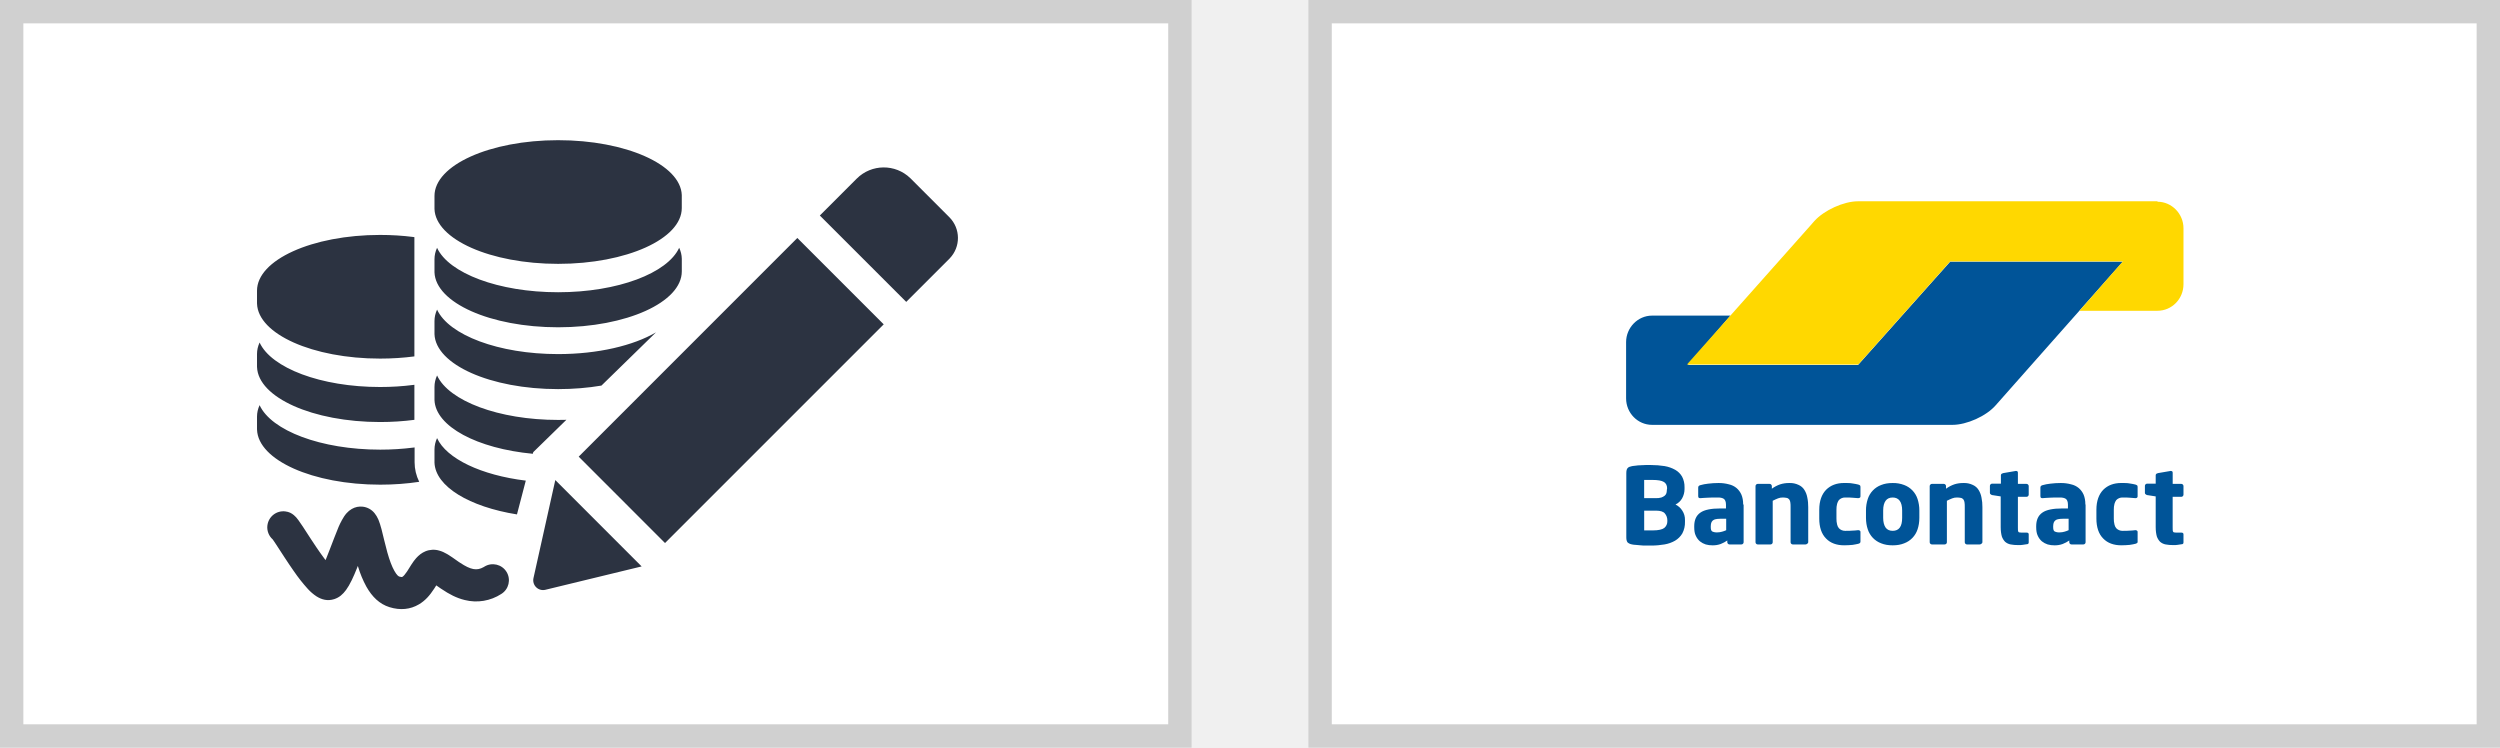
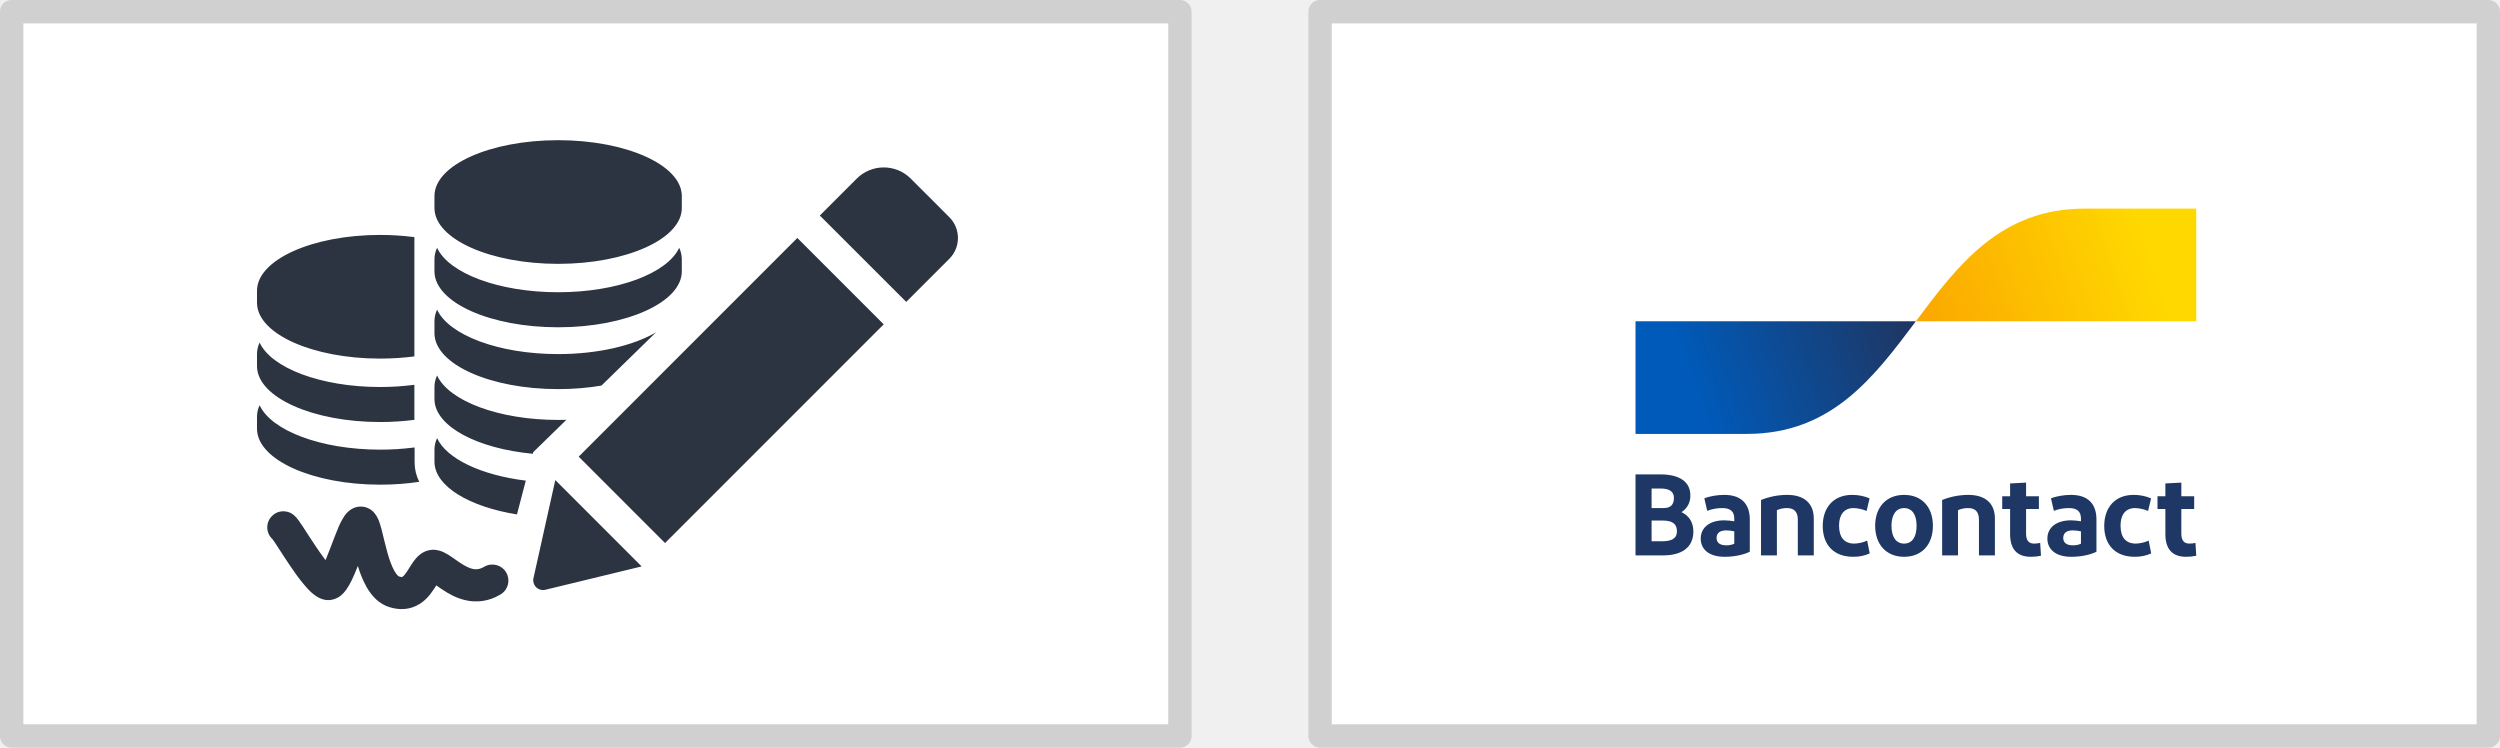
<svg xmlns="http://www.w3.org/2000/svg" width="107" height="32">
-   <g fill="none" fill-rule="evenodd">
-     <path stroke="#D0D0D0" fill="#FFF" d="M.5.5h50v31H.5z" />
-     <path d="M15.529 21.686a.76.76 0 01.505.282c.064.079.112.162.154.256l.013.03c.043.104.081.225.123.38l.01.038c.029.117.185.76.243.967.096.342.195.605.302.794.05.09.1.157.143.2a.26.26 0 00.056.041c.096.03.123.027.149.012.046-.028.11-.1.199-.233l.015-.024.167-.266c.071-.11.133-.195.204-.275.113-.126.239-.226.396-.292a.889.889 0 01.589-.031c.118.032.227.082.343.15l.026.016.028.017c.05.031.104.067.168.11l.262.184.037.025.032.02c.453.3.714.353 1.01.183l.014-.009.015-.009a.687.687 0 11.724 1.169 1.979 1.979 0 01-1.566.26c-.35-.086-.65-.24-1.01-.483l-.026-.017a9.346 9.346 0 01-.074-.052l-.108-.075-.065.104-.022.034c-.197.302-.386.515-.654.674-.37.22-.801.264-1.262.12-.425-.132-.742-.442-.988-.877a4.427 4.427 0 01-.356-.857l-.01-.03-.036.094c-.08.2-.148.357-.217.5l-.015.03c-.078.16-.154.293-.236.404-.137.186-.289.323-.508.393-.282.09-.531.024-.759-.12a1.943 1.943 0 01-.366-.314 6.92 6.92 0 01-.6-.761l-.02-.028c-.06-.085-.121-.175-.186-.271l-.054-.082-.144-.217-.342-.526-.051-.077-.041-.062a4.324 4.324 0 00-.059-.085l-.012-.017h-.001a.687.687 0 01-.225-.584l.002-.012a.687.687 0 01.766-.599c.164.02.267.078.366.159.037.03.067.06.097.093.03.034.06.071.092.115l.012.017c.049.066.105.15.183.266l.335.516.069.104.08.121.068.102.044.066.128.185.037.052.039.055c.052.073.101.14.148.202l.024.032.018-.043.015-.035c.044-.107.093-.233.15-.383l.19-.494c.175-.456.219-.554.32-.742l.003-.007c.065-.12.13-.22.207-.306a.884.884 0 01.221-.18.756.756 0 01.472-.097zm8.238-1.14l3.695 3.697-4.12 1a.42.42 0 01-.511-.492l.002-.01.934-4.195zm-11.99 2.492l.003.002a.575.575 0 00.004.002l-.006-.004zm22.349-12.853l3.697 3.697-9.36 9.36-3.695-3.697 9.358-9.36zm-15.42 8.566c.407.882 1.889 1.587 3.798 1.82l-.378 1.446c-2.03-.324-3.493-1.192-3.53-2.218v-.558c0-.168.038-.332.11-.49zm-7.595-1.41c.499 1.087 2.621 1.904 5.164 1.904.49 0 .964-.031 1.414-.088l.056-.007v.635c0 .29.067.571.197.837-.524.079-1.084.122-1.667.122-2.884 0-5.228-1.05-5.274-2.354L11 18.35v-.518c0-.168.038-.332.11-.49zm7.596-1.271c.5 1.087 2.63 1.903 5.181 1.903.119 0 .236-.002.353-.005l-1.418 1.384-.019.07c-2.375-.223-4.167-1.167-4.208-2.303v-.559c0-.168.038-.332.11-.49zm-7.596-1.41c.498 1.087 2.617 1.904 5.157 1.904.49 0 .963-.03 1.412-.088l.056-.007v1.5c-.466.061-.958.094-1.468.094-2.88 0-5.22-1.05-5.267-2.353L11 15.67v-.519c0-.168.038-.332.11-.49zm7.596-1.408c.5 1.086 2.63 1.903 5.181 1.903 1.704 0 3.22-.364 4.188-.93l-2.334 2.278c-.577.098-1.202.151-1.854.151-2.894 0-5.245-1.05-5.292-2.354v-.558c0-.168.038-.332.11-.49zm-2.439-3.197c.49 0 .963.03 1.412.087l.056.008v5.104c-.466.061-.958.094-1.468.094-2.88 0-5.22-1.048-5.267-2.348L11 12.96v-.517c0-1.319 2.359-2.388 5.268-2.388zm12.801.55c.07.152.109.309.112.47v.54c0 1.321-2.37 2.393-5.293 2.393-2.894 0-5.245-1.05-5.292-2.354v-.558c0-.169.038-.332.11-.49.5 1.086 2.63 1.902 5.182 1.902 2.552 0 4.681-.816 5.181-1.903zm9.892-2.98l.02.019 1.648 1.649c.49.49.495 1.275.015 1.77l-.015.016-1.842 1.842-3.698-3.697 1.58-1.58a1.636 1.636 0 012.292-.019zM23.888 6c2.894 0 5.245 1.048 5.292 2.348v.557c0 1.319-2.369 2.388-5.292 2.388-2.894 0-5.245-1.048-5.292-2.348v-.558C18.595 7.07 20.964 6 23.887 6z" fill="#2C3341" fill-rule="nonzero" />
-     <path stroke="#D0D0D0" fill="#FFF" d="M56.5.5h50v31h-50z" />
-     <g fill-rule="nonzero">
-       <path d="M90.858 11.198h-7.389l-.755.845-2.435 2.732-.755.846H72.24l.736-.855.35-.404.736-.854H70.71c-.613 0-1.113.516-1.113 1.136v2.404c0 .63.5 1.136 1.113 1.136h12.854c.613 0 1.453-.375 1.858-.845l1.944-2.197 3.492-3.944z" fill="#005498" />
-       <path d="M92.34 8.634c.613 0 1.113.517 1.113 1.136v2.395c0 .63-.5 1.136-1.113 1.136h-3.341l.745-.845.369-.423.745-.845h-7.389l-3.935 4.414H72.2l5.257-5.916.198-.226c.415-.46 1.255-.845 1.868-.845H92.34v.019z" fill="#FFD800" />
-       <path d="M93.453 23.218v-.348c0-.047-.028-.075-.094-.075h-.227c-.066 0-.113-.01-.122-.038-.02-.028-.02-.084-.02-.178v-1.315h.369c.028 0 .047-.009.066-.028a.085.085 0 00.028-.066v-.366a.085.085 0 00-.028-.065.086.086 0 00-.066-.029h-.368v-.479c0-.028-.01-.047-.02-.056a.135.135 0 00-.056-.019h-.01l-.547.094a.461.461 0 00-.066.028c-.018.02-.028.038-.028.057v.366h-.368a.086.086 0 00-.066.028.085.085 0 00-.028.066v.3c0 .029.01.047.028.057a.152.152 0 00.066.037l.368.057v1.314c0 .16.019.291.047.395a.623.623 0 00.142.234.503.503 0 00.236.113c.094.019.207.028.33.028.066 0 .123 0 .18-.01l.179-.027c.047 0 .075-.028.075-.075zm-1.963-.047v-.404c0-.028-.01-.047-.028-.056-.019-.01-.038-.02-.057-.02h-.01c-.084.01-.169.02-.244.02-.076.009-.18.009-.312.009a.36.36 0 01-.264-.113.36.36 0 01-.076-.16.94.94 0 01-.028-.253v-.376a.94.94 0 01.028-.253.505.505 0 01.076-.16.36.36 0 01.264-.112c.132 0 .236 0 .312.009.075.01.16.01.245.019h.01c.028 0 .047-.01.056-.02.019-.008.028-.027.028-.055v-.404c0-.038-.01-.057-.019-.066-.018-.01-.037-.028-.075-.037-.066-.02-.142-.029-.245-.047-.104-.02-.217-.02-.359-.02-.32 0-.576.095-.774.292-.189.197-.292.479-.292.854v.376c0 .366.094.657.292.855.189.197.453.29.774.29.132 0 .255-.009.359-.018.103-.019.188-.028.245-.047a.142.142 0 00.075-.038c.02-.009.02-.037.02-.065zm-2.953-.48a1.01 1.01 0 01-.18.066.722.722 0 01-.198.029.45.45 0 01-.217-.038c-.047-.028-.066-.084-.066-.188v-.037c0-.057.01-.104.019-.141a.243.243 0 01.066-.103.248.248 0 01.123-.057c.047-.01.113-.019.198-.019h.255v.489zm.717-1.098c0-.169-.029-.31-.076-.423a.785.785 0 00-.207-.281.775.775 0 00-.33-.16 1.637 1.637 0 00-.444-.056c-.151 0-.302.01-.444.028a1.975 1.975 0 00-.34.066c-.056.018-.084.047-.084.103v.366c0 .028.01.047.019.066.018.01.037.019.056.019h.019c.038 0 .085-.01.132-.01.057 0 .113-.01.18-.01.066 0 .141-.008.216-.008h.218c.103 0 .188.018.245.056.057.037.094.122.094.253v.16h-.245c-.387 0-.68.056-.85.178-.179.123-.264.32-.264.583v.037c0 .15.02.273.066.367a.687.687 0 00.18.244.772.772 0 00.245.131 1 1 0 00.293.038.971.971 0 00.349-.057 1.38 1.38 0 00.283-.15v.075c0 .028.01.047.028.066a.086.086 0 00.066.028h.51c.028 0 .047-.01.066-.028a.085.085 0 00.028-.066v-1.615h-.01zm-2.425 1.625v-.348c0-.047-.029-.075-.095-.075h-.226c-.066 0-.114-.01-.123-.038-.019-.028-.019-.084-.019-.178v-1.315h.368c.028 0 .047-.009.066-.028a.085.085 0 00.029-.066v-.366a.085.085 0 00-.029-.065.086.086 0 00-.066-.029h-.368v-.479c0-.028-.01-.047-.019-.056a.135.135 0 00-.056-.019h-.01l-.547.094c-.028.01-.047.019-.066.028-.02.02-.029.038-.029.057v.366h-.377a.086.086 0 00-.066.028.085.085 0 00-.028.066v.3c0 .029.01.047.028.057a.152.152 0 00.066.037l.368.057v1.314c0 .16.019.291.047.395a.623.623 0 00.142.234.503.503 0 00.236.113c.094.019.207.028.33.028.066 0 .123 0 .18-.01.046-.008.113-.018.179-.027.056 0 .085-.028.085-.075zm-1.982-.01v-1.502c0-.141-.01-.273-.038-.404a.915.915 0 00-.123-.329.549.549 0 00-.245-.216.84.84 0 00-.406-.084 1.24 1.24 0 00-.387.056 1.327 1.327 0 00-.358.188v-.113a.085.085 0 00-.029-.065.086.086 0 00-.066-.029h-.51a.086.086 0 00-.065.029.085.085 0 00-.029.065v2.404c0 .028.01.047.029.066a.086.086 0 00.066.028h.547c.028 0 .047-.01.066-.028a.085.085 0 00.028-.066v-1.775c.076-.037.151-.075.227-.103a.54.54 0 01.208-.037.85.85 0 01.17.018c.047.01.075.038.103.066a.273.273 0 01.047.132c.01.056.01.122.01.197v1.502c0 .028.01.047.028.066a.086.086 0 00.066.028h.548c.028 0 .047-.01.066-.028.037-.019.047-.047.047-.066zm-3.435-1.042c0 .366-.132.554-.406.554-.132 0-.236-.047-.302-.14-.066-.095-.104-.236-.104-.414v-.32c0-.187.038-.319.104-.413.066-.093.17-.14.302-.14.264 0 .406.187.406.554v.319zm.736-.32a1.56 1.56 0 00-.076-.488.952.952 0 00-.576-.601 1.309 1.309 0 00-.49-.084c-.189 0-.35.028-.49.084a.952.952 0 00-.576.601 1.56 1.56 0 00-.076.489v.319c0 .178.028.347.076.488a.952.952 0 00.576.601c.14.057.301.085.49.085s.35-.028.49-.085a.952.952 0 00.576-.6c.048-.142.076-.31.076-.49v-.318zm-2.52 1.325v-.404c0-.028-.01-.047-.028-.056a.137.137 0 00-.066-.02h-.01c-.084.01-.17.02-.245.02-.075.009-.18.009-.311.009a.36.36 0 01-.264-.113.36.36 0 01-.076-.16.94.94 0 01-.028-.253v-.376a.94.94 0 01.028-.253.505.505 0 01.075-.16.36.36 0 01.265-.112c.132 0 .236 0 .311.009.076.01.16.01.245.019h.01c.028 0 .047-.01.066-.02.019-.008.028-.027.028-.055v-.404c0-.038-.01-.057-.019-.066-.018-.01-.037-.028-.075-.037-.066-.02-.142-.029-.245-.047-.104-.02-.218-.02-.36-.02-.32 0-.575.095-.773.292-.189.197-.292.479-.292.854v.376c0 .366.094.657.292.855.189.197.453.29.774.29.132 0 .255-.009.359-.018.103-.019.179-.028.245-.047a.142.142 0 00.075-.038c.01-.009.02-.037.02-.065zm-2.236.037v-1.502c0-.141-.01-.273-.038-.404a.915.915 0 00-.123-.329.549.549 0 00-.245-.216.84.84 0 00-.406-.084 1.24 1.24 0 00-.387.056 1.327 1.327 0 00-.358.188v-.113a.085.085 0 00-.029-.065.086.086 0 00-.066-.029h-.51a.086.086 0 00-.065.029.085.085 0 00-.029.065v2.404c0 .028.01.047.029.066a.086.086 0 00.066.028h.547c.028 0 .047-.01.066-.028a.085.085 0 00.028-.066v-1.775c.076-.037.151-.075.227-.103a.54.54 0 01.207-.037.85.85 0 01.17.018c.048.01.076.038.104.066a.273.273 0 01.047.132c.01.056.01.122.01.197v1.502c0 .028.01.047.028.066a.086.086 0 00.066.028h.547c.029 0 .048-.01.067-.028.037-.019.047-.047.047-.066zm-3.51-.516a1.01 1.01 0 01-.18.065.722.722 0 01-.198.029.45.45 0 01-.217-.038c-.047-.028-.066-.084-.066-.188v-.037c0-.057.01-.104.019-.141a.243.243 0 01.066-.103.248.248 0 01.122-.057c.047-.01.114-.019.198-.019h.255v.489zm.726-1.099c0-.169-.028-.31-.076-.423a.785.785 0 00-.207-.281.775.775 0 00-.33-.16 1.637 1.637 0 00-.444-.056c-.151 0-.302.01-.444.028a1.975 1.975 0 00-.34.066c-.056.018-.084.047-.084.103v.366c0 .028.01.047.019.066.019.01.037.019.056.019h.02c.037 0 .084-.01.131-.01.057 0 .113-.01.189-.01.066 0 .142-.008.217-.008h.217c.104 0 .189.018.245.056.057.037.095.122.095.253v.16h-.246c-.386 0-.679.056-.849.178-.18.123-.264.32-.264.583v.037c0 .15.019.273.066.367a.687.687 0 00.18.244.772.772 0 00.245.131 1 1 0 00.292.038.971.971 0 00.35-.057 1.38 1.38 0 00.282-.15v.075c0 .028.01.047.029.066a.086.086 0 00.066.028h.51c.028 0 .047-.01.065-.028a.085.085 0 00.029-.066v-1.615h-.02zm-3.246.714a.357.357 0 01-.132.29c-.085.067-.255.104-.482.104h-.377v-.845h.51c.179 0 .31.038.377.122a.452.452 0 01.104.282v.047zm-.02-1.343c0 .047-.009.094-.018.14a.24.24 0 01-.076.113.5.5 0 01-.141.076.74.74 0 01-.227.028h-.51v-.78h.35c.236 0 .396.028.49.085.095.056.142.15.142.272l-.01.066zm.775 1.296a.701.701 0 00-.114-.404.716.716 0 00-.292-.263.638.638 0 00.283-.263.82.82 0 00.104-.394v-.085a.937.937 0 00-.104-.45.789.789 0 00-.293-.292 1.422 1.422 0 00-.453-.16 3.69 3.69 0 00-.585-.046h-.226c-.076 0-.151.01-.227.01-.075 0-.141.009-.207.018-.066.01-.114.01-.151.019-.085.018-.151.037-.189.084-.038.038-.057.113-.057.216v2.752c0 .103.02.169.057.216a.392.392 0 00.189.084c.047.01.104.019.16.019.066.01.132.01.208.019.075.01.15.01.226.01h.236c.198 0 .387-.02.557-.048.17-.028.32-.084.453-.16a.892.892 0 00.311-.31.997.997 0 00.114-.497v-.075z" fill="#005498" />
-     </g>
-   </g>
+   <path d="M.5.5h50v31H.5z" fill="#fff" stroke="#d0d0d0" stroke-linejoin="round" stroke-linecap="round" />
+   <path d="M15.529 21.686a.765.765 0 01.505.282c.064.079.112.162.154.256l.013.03c.043.104.081.225.123.381l.01.037c.029.117.185.76.243.967.096.342.195.605.302.794.05.09.099.157.143.2a.26.26 0 00.056.041c.096.03.123.027.149.012.046-.028.11-.099.199-.233l.015-.024.167-.266a2.26 2.26 0 01.204-.275c.113-.126.239-.226.396-.292a.893.893 0 01.589-.031c.118.032.227.082.343.151l.026.015.028.017c.051.031.104.067.168.111l.262.183.037.025.032.021c.453.299.714.352 1.009.182l.015-.009.015-.009a.688.688 0 01.724 1.169l-.068.041a1.983 1.983 0 01-1.498.219c-.35-.086-.651-.24-1.01-.483l-.026-.017-.074-.052-.108-.075-.065.104-.022.034c-.197.302-.386.515-.654.674-.369.221-.801.264-1.262.12-.425-.132-.742-.442-.988-.877a4.457 4.457 0 01-.356-.857l-.009-.03-.037.094a8.146 8.146 0 01-.217.5l-.015.031a2.619 2.619 0 01-.236.403c-.137.186-.289.323-.508.393-.282.091-.531.024-.759-.12a1.966 1.966 0 01-.366-.314 7.092 7.092 0 01-.6-.761l-.019-.028c-.06-.085-.122-.175-.187-.271l-.054-.082a16.57 16.57 0 01-.144-.217l-.342-.526-.051-.077-.041-.062-.059-.085-.012-.017-.001-.001a.684.684 0 01-.225-.583l.002-.012a.688.688 0 01.766-.599c.164.02.267.078.366.159a.86.86 0 01.097.093c.03.034.06.071.092.115l.012.017c.049.066.105.149.183.266l.335.516.069.104.08.121.068.102.044.066.128.185.037.052.039.055c.052.073.101.14.148.202l.024.032.018-.043.015-.035c.044-.107.093-.233.15-.383l.189-.494c.176-.456.22-.554.32-.742l.004-.007c.065-.12.129-.219.207-.306a.867.867 0 01.221-.18.756.756 0 01.472-.097zm8.238-1.14l3.695 3.697-4.12.999a.42.42 0 01-.511-.491l.002-.009zm-11.989 2.492l.002.002a.584.584 0 00.004.002zm22.348-12.853l3.697 3.697-9.359 9.36-3.696-3.697zm-15.419 8.566c.406.882 1.888 1.587 3.797 1.82l-.378 1.446c-2.031-.324-3.493-1.192-3.53-2.218l-.001-.039v-.519c0-.168.039-.332.112-.49zm-7.596-1.409c.499 1.086 2.621 1.903 5.164 1.903.49 0 .964-.031 1.414-.088l.056-.007v.635c0 .291.067.571.197.837-.524.079-1.084.122-1.667.122-2.884 0-5.228-1.05-5.274-2.354L11 18.351v-.519c0-.168.038-.332.111-.49zm7.596-1.272c.5 1.087 2.63 1.903 5.181 1.903.119 0 .236-.002.353-.005l-1.418 1.384-.019.07c-2.375-.223-4.167-1.167-4.208-2.303l-.001-.04v-.519c0-.168.039-.332.112-.49zm-7.596-1.409c.498 1.086 2.617 1.903 5.157 1.903.489 0 .963-.031 1.412-.088l.056-.007v1.5c-.466.061-.958.094-1.468.094-2.88 0-5.221-1.05-5.267-2.353L11 15.67v-.519c0-.168.038-.332.111-.49zm7.596-1.409c.5 1.086 2.63 1.903 5.181 1.903 1.704 0 3.22-.364 4.188-.93l-2.334 2.278c-.577.098-1.202.151-1.854.151-2.894 0-5.245-1.05-5.292-2.354l-.001-.039v-.519c0-.168.039-.332.112-.49zm-2.439-3.197c.489 0 .963.031 1.412.087l.056.008v5.104c-.466.061-.958.094-1.468.094-2.88 0-5.221-1.048-5.267-2.348L11 12.961v-.518c0-1.319 2.359-2.388 5.268-2.388zm12.801.55c.07.152.109.309.112.47v.54c0 1.321-2.37 2.393-5.293 2.393-2.894 0-5.245-1.05-5.292-2.354l-.001-.039v-.519c0-.169.039-.332.112-.491.5 1.087 2.63 1.903 5.181 1.903 2.552 0 4.681-.816 5.181-1.903zm9.892-2.98l.019.019 1.649 1.649a1.26 1.26 0 01.015 1.771l-.015.015-1.842 1.842-3.698-3.697 1.58-1.58a1.636 1.636 0 012.292-.019zM23.888 6c2.894 0 5.245 1.048 5.292 2.348l.001.039v.518c0 1.319-2.37 2.388-5.293 2.388-2.894 0-5.245-1.048-5.292-2.348l-.001-.04v-.518c0-1.318 2.37-2.387 5.293-2.387z" fill="#2c3341" />
+   <path d="M56.5.5h50v31h-50z" fill="#fff" stroke="#d0d0d0" stroke-linejoin="round" stroke-linecap="round" />
+   <path d="M70 23.771v-3.467h1.07c.777 0 1.277.293 1.277.897a.807.807 0 01-.381.718c.322.148.51.436.51.827 0 .698-.51 1.025-1.302 1.025zm.688-2.025h.511c.312 0 .445-.154.445-.436 0-.302-.242-.401-.569-.401h-.387zm0 1.421h.426c.416 0 .659-.104.659-.431 0-.322-.208-.456-.599-.456h-.486zm3.123.664c-.678 0-1.02-.332-1.02-.778 0-.49.401-.778.995-.783.148.003.295.016.441.04v-.119c0-.302-.173-.445-.505-.445a1.745 1.745 0 00-.654.118l-.123-.534c.212-.09.554-.149.856-.149.728 0 1.09.386 1.09 1.055v1.377c-.203.104-.585.218-1.08.218zm.416-.56v-.53a1.657 1.657 0 00-.351-.04c-.228 0-.407.089-.407.322 0 .208.149.317.412.317a.777.777 0 00.346-.069zm1.145.5v-2.372a3.024 3.024 0 011.119-.218c.723 0 1.139.356 1.139 1.015v1.575h-.683v-1.525c0-.342-.159-.5-.461-.5a1.018 1.018 0 00-.435.089v1.936zm4.647-2.441l-.129.539a1.52 1.52 0 00-.56-.123c-.401 0-.619.282-.619.747 0 .51.228.773.654.773.19-.005.377-.049.55-.129l.109.55c-.225.1-.468.149-.713.143-.823 0-1.298-.51-1.298-1.317 0-.802.47-1.332 1.258-1.332.257-.001.511.049.748.149zm1.476 2.501c-.762 0-1.238-.53-1.238-1.328 0-.792.476-1.322 1.238-1.322.768 0 1.233.53 1.233 1.322 0 .798-.465 1.328-1.233 1.328zm0-.565c.352 0 .535-.292.535-.763 0-.465-.183-.757-.535-.757-.346 0-.54.292-.54.757 0 .471.194.763.54.763zm1.629.505v-2.372a3.024 3.024 0 011.119-.218c.723 0 1.139.356 1.139 1.015v1.575h-.683v-1.525c0-.342-.159-.5-.461-.5a1.023 1.023 0 00-.436.089v1.936zm3.8.06c-.59 0-.892-.322-.892-.976v-1.07h-.337v-.545h.337v-.549l.684-.035v.584h.549v.545h-.549v1.06c0 .287.118.421.341.421.089 0 .177-.01.263-.03l.034.55a1.886 1.886 0 01-.43.044zm1.725 0c-.679 0-1.021-.332-1.021-.778 0-.49.402-.778.996-.783.147.003.295.016.441.04v-.119c0-.302-.174-.445-.506-.445a1.736 1.736 0 00-.653.118l-.124-.534c.213-.09.555-.149.857-.149.728 0 1.089.386 1.089 1.055v1.377c-.203.104-.584.218-1.079.218zm.416-.56v-.53a1.674 1.674 0 00-.352-.04c-.228 0-.406.089-.406.322 0 .208.148.317.411.317a.784.784 0 00.347-.069zm3.002-1.941l-.129.539a1.52 1.52 0 00-.56-.123c-.401 0-.619.282-.619.747 0 .51.228.773.654.773.19-.005.377-.049.55-.129l.108.55c-.224.1-.467.149-.713.143-.822 0-1.297-.51-1.297-1.317 0-.802.47-1.332 1.258-1.332.256-.001.511.049.748.149zm1.502 2.501c-.589 0-.891-.322-.891-.976v-1.07h-.337v-.545h.337v-.549l.683-.035v.584h.55v.545h-.55v1.06c0 .287.119.421.342.421.088 0 .176-.01.262-.03l.035.55a1.889 1.889 0 01-.431.044z" fill="#1e3764" />
+   <defs>
+     <linearGradient id="a" gradientUnits="userSpaceOnUse" x1="72.427" y1="16.383" x2="81.206" y2="13.122">
+       <stop offset="0" stop-color="#005ab9" />
+       <stop offset="1" stop-color="#1e3764" />
+     </linearGradient>
+   </defs>
+   <path d="M74.767 18.571c3.617 0 5.425-2.411 7.233-4.822H70v4.822z" fill="url(#a)" />
+   <defs>
+     <linearGradient id="b" gradientUnits="userSpaceOnUse" x1="82.727" y1="14.167" x2="92.048" y2="10.987">
+       <stop offset="0" stop-color="#fba900" />
+       <stop offset="1" stop-color="#ffd800" />
+     </linearGradient>
+   </defs>
+   <path d="M89.233 8.927c-3.617 0-5.425 2.411-7.233 4.822h12V8.927z" fill="url(#b)" />
</svg>
